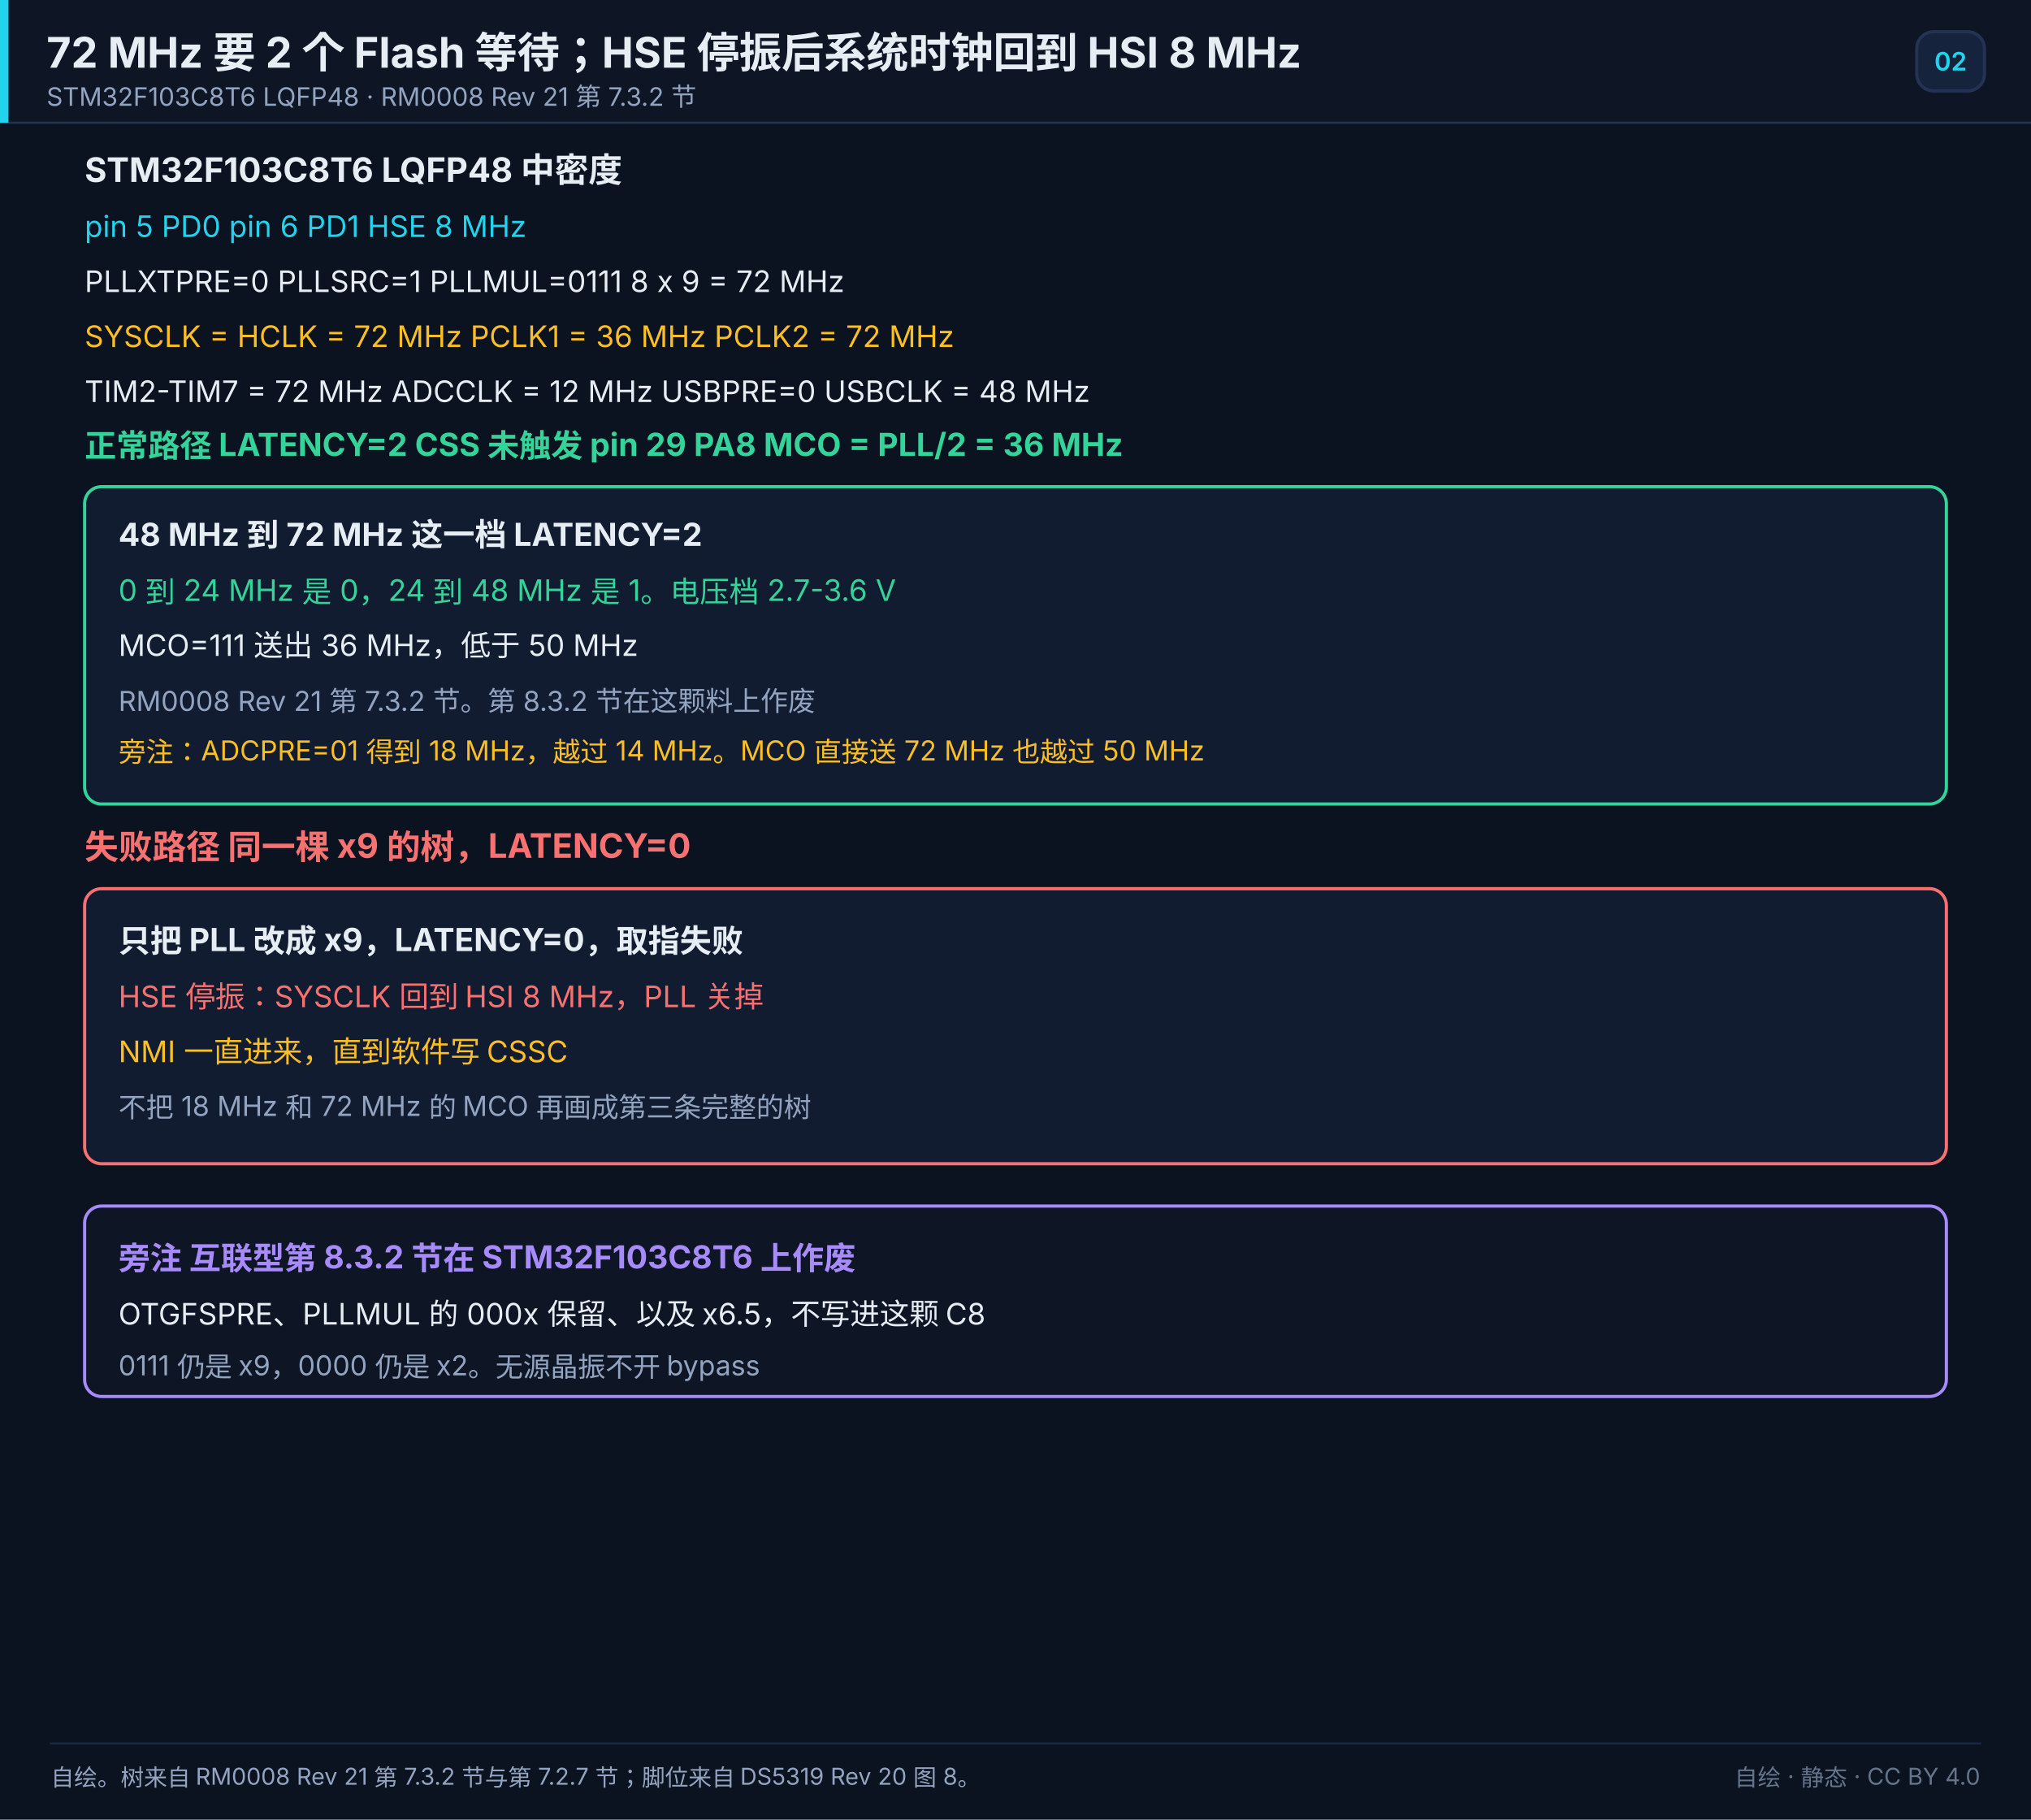
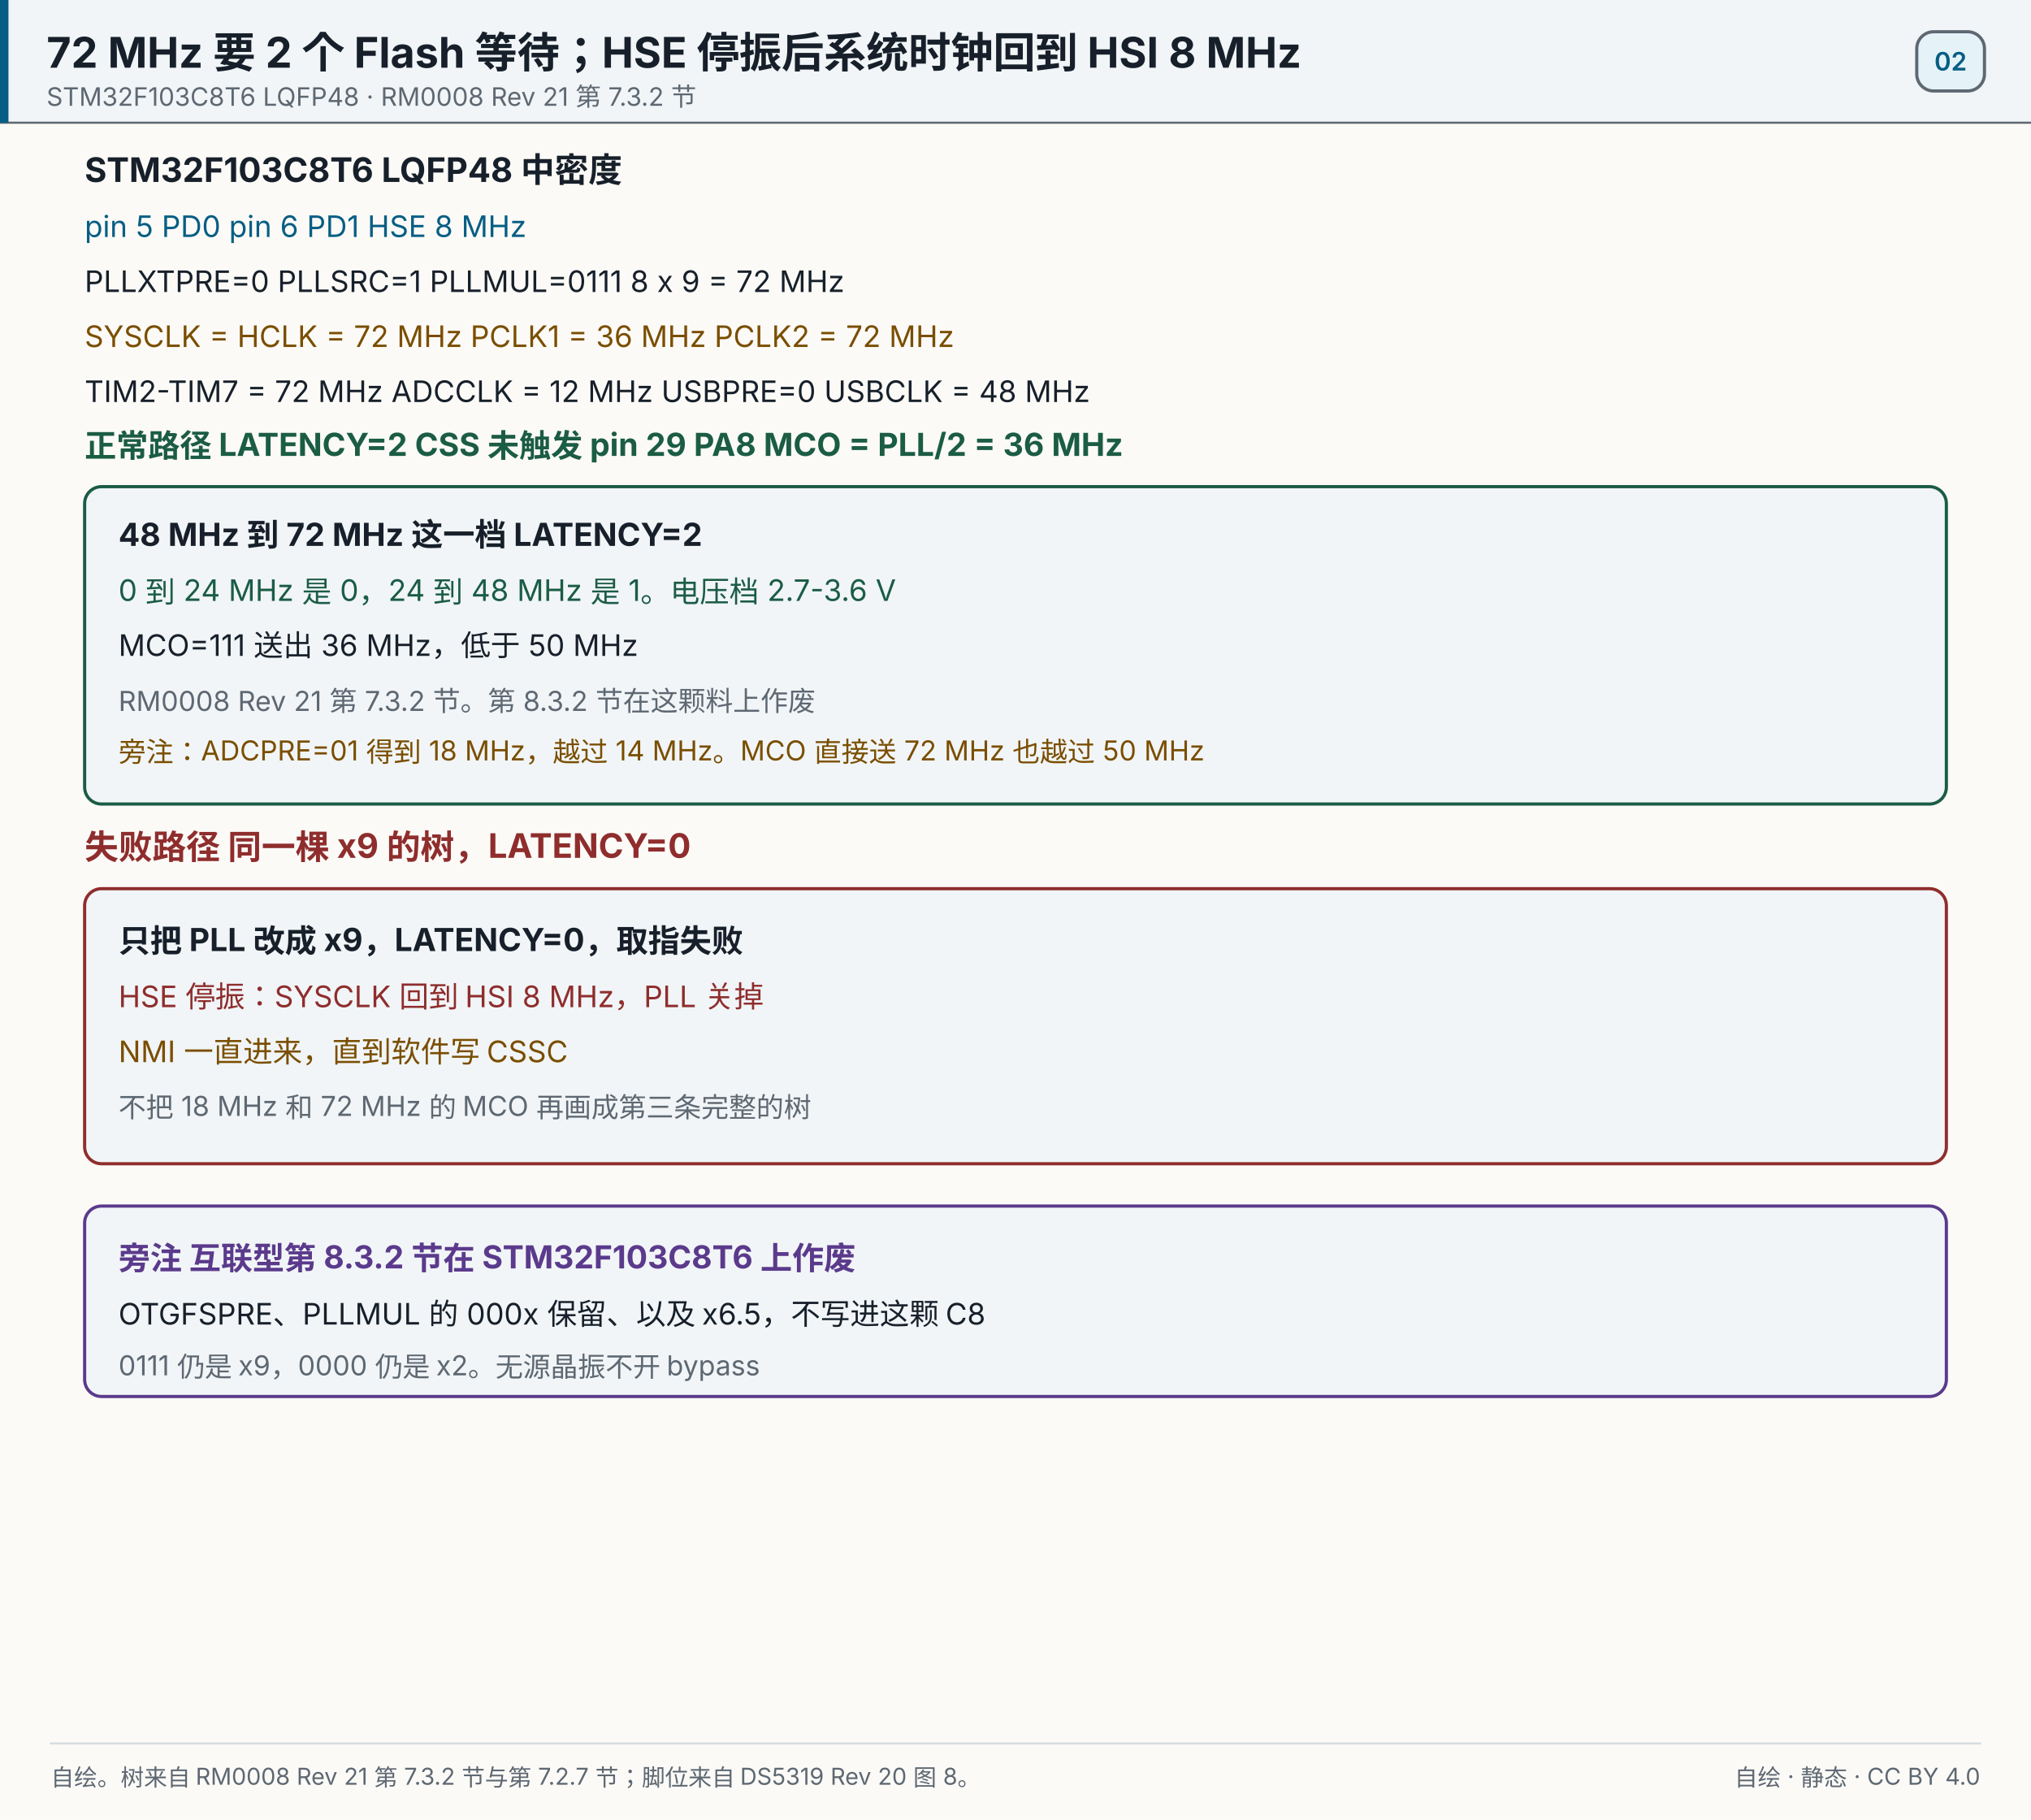
<svg xmlns="http://www.w3.org/2000/svg" width="960" height="860" viewBox="0 0 960 860" role="img" aria-label="72 MHz 要 2 个 Flash 等待；HSE 停振后系统时钟回到 HSI 8 MHz">
-   <rect x="0" y="0" width="960" height="860" fill="#0b1220" />
-   <rect x="0" y="0" width="960" height="58" fill="#0e1626" opacity="1" />
-   <line x1="0" y1="58" x2="960" y2="58" stroke="#243354" stroke-width="1" stroke-linecap="round" opacity="1" />
-   <rect x="0" y="0" width="4" height="58" fill="#22d3ee" opacity="1" />
-   <text x="22" y="32" font-size="20" fill="#e6edf3" text-anchor="start" opacity="1" font-family="'PingFang SC','Hiragino Sans GB','Microsoft YaHei',system-ui,-apple-system,'Segoe UI',sans-serif" font-weight="700">72 MHz 要 2 个 Flash 等待；HSE 停振后系统时钟回到 HSI 8 MHz</text>
-   <text x="22" y="50" font-size="12" fill="#93a4c0" text-anchor="start" opacity="1" font-family="'PingFang SC','Hiragino Sans GB','Microsoft YaHei',system-ui,-apple-system,'Segoe UI',sans-serif">STM32F103C8T6 LQFP48 · RM0008 Rev 21 第 7.3.2 节</text>
-   <rect x="906" y="15" width="32" height="28" fill="#16233c" opacity="1" rx="8" stroke="#243354" stroke-width="1.5" />
-   <text x="922" y="33.32" font-size="12" fill="#22d3ee" text-anchor="middle" opacity="1" font-family="'PingFang SC','Hiragino Sans GB','Microsoft YaHei',system-ui,-apple-system,'Segoe UI',sans-serif" font-weight="600">02</text>
-   <text x="40" y="86" font-size="16" fill="#e6edf3" text-anchor="start" opacity="1" font-family="'PingFang SC','Hiragino Sans GB','Microsoft YaHei',system-ui,-apple-system,'Segoe UI',sans-serif" font-weight="700">STM32F103C8T6  LQFP48  中密度</text>
-   <text x="40" y="112" font-size="14" fill="#22d3ee" text-anchor="start" opacity="1" font-family="'PingFang SC','Hiragino Sans GB','Microsoft YaHei',system-ui,-apple-system,'Segoe UI',sans-serif">pin 5 PD0  pin 6 PD1  HSE 8 MHz</text>
-   <text x="40" y="138" font-size="14" fill="#e6edf3" text-anchor="start" opacity="1" font-family="'PingFang SC','Hiragino Sans GB','Microsoft YaHei',system-ui,-apple-system,'Segoe UI',sans-serif">PLLXTPRE=0  PLLSRC=1  PLLMUL=0111  8 x 9 = 72 MHz</text>
-   <text x="40" y="164" font-size="14" fill="#fbbf24" text-anchor="start" opacity="1" font-family="'PingFang SC','Hiragino Sans GB','Microsoft YaHei',system-ui,-apple-system,'Segoe UI',sans-serif">SYSCLK = HCLK = 72 MHz    PCLK1 = 36 MHz    PCLK2 = 72 MHz</text>
-   <text x="40" y="190" font-size="14" fill="#e6edf3" text-anchor="start" opacity="1" font-family="'PingFang SC','Hiragino Sans GB','Microsoft YaHei',system-ui,-apple-system,'Segoe UI',sans-serif">TIM2-TIM7 = 72 MHz    ADCCLK = 12 MHz    USBPRE=0  USBCLK = 48 MHz</text>
-   <text x="40" y="216" font-size="15" fill="#34d399" text-anchor="start" opacity="1" font-family="'PingFang SC','Hiragino Sans GB','Microsoft YaHei',system-ui,-apple-system,'Segoe UI',sans-serif" font-weight="700">正常路径  LATENCY=2    CSS 未触发    pin 29 PA8  MCO = PLL/2 = 36 MHz</text>
-   <rect x="40" y="230" width="880" height="150" fill="#111c31" opacity="1" rx="8" stroke="#34d399" stroke-width="1.5" />
-   <text x="56" y="258" font-size="15" fill="#e6edf3" text-anchor="start" opacity="1" font-family="'PingFang SC','Hiragino Sans GB','Microsoft YaHei',system-ui,-apple-system,'Segoe UI',sans-serif" font-weight="700">48 MHz 到 72 MHz 这一档 LATENCY=2</text>
-   <text x="56" y="284" font-size="14" fill="#34d399" text-anchor="start" opacity="1" font-family="'PingFang SC','Hiragino Sans GB','Microsoft YaHei',system-ui,-apple-system,'Segoe UI',sans-serif">0 到 24 MHz 是 0，24 到 48 MHz 是 1。电压档 2.7-3.6 V</text>
-   <text x="56" y="310" font-size="14" fill="#e6edf3" text-anchor="start" opacity="1" font-family="'PingFang SC','Hiragino Sans GB','Microsoft YaHei',system-ui,-apple-system,'Segoe UI',sans-serif">MCO=111 送出 36 MHz，低于 50 MHz</text>
-   <text x="56" y="336" font-size="13" fill="#93a4c0" text-anchor="start" opacity="1" font-family="'PingFang SC','Hiragino Sans GB','Microsoft YaHei',system-ui,-apple-system,'Segoe UI',sans-serif">RM0008 Rev 21 第 7.3.2 节。第 8.3.2 节在这颗料上作废</text>
-   <text x="56" y="360" font-size="13" fill="#fbbf24" text-anchor="start" opacity="1" font-family="'PingFang SC','Hiragino Sans GB','Microsoft YaHei',system-ui,-apple-system,'Segoe UI',sans-serif">旁注：ADCPRE=01 得到 18 MHz，越过 14 MHz。MCO 直接送 72 MHz 也越过 50 MHz</text>
-   <text x="40" y="406" font-size="16" fill="#f87171" text-anchor="start" opacity="1" font-family="'PingFang SC','Hiragino Sans GB','Microsoft YaHei',system-ui,-apple-system,'Segoe UI',sans-serif" font-weight="700">失败路径  同一棵 x9 的树，LATENCY=0</text>
-   <rect x="40" y="420" width="880" height="130" fill="#111c31" opacity="1" rx="8" stroke="#f87171" stroke-width="1.5" />
-   <text x="56" y="450" font-size="15" fill="#e6edf3" text-anchor="start" opacity="1" font-family="'PingFang SC','Hiragino Sans GB','Microsoft YaHei',system-ui,-apple-system,'Segoe UI',sans-serif" font-weight="700">只把 PLL 改成 x9，LATENCY=0，取指失败</text>
-   <text x="56" y="476" font-size="14" fill="#f87171" text-anchor="start" opacity="1" font-family="'PingFang SC','Hiragino Sans GB','Microsoft YaHei',system-ui,-apple-system,'Segoe UI',sans-serif">HSE 停振：SYSCLK 回到 HSI 8 MHz，PLL 关掉</text>
-   <text x="56" y="502" font-size="14" fill="#fbbf24" text-anchor="start" opacity="1" font-family="'PingFang SC','Hiragino Sans GB','Microsoft YaHei',system-ui,-apple-system,'Segoe UI',sans-serif">NMI 一直进来，直到软件写 CSSC</text>
-   <text x="56" y="528" font-size="13" fill="#93a4c0" text-anchor="start" opacity="1" font-family="'PingFang SC','Hiragino Sans GB','Microsoft YaHei',system-ui,-apple-system,'Segoe UI',sans-serif">不把 18 MHz 和 72 MHz 的 MCO 再画成第三条完整的树</text>
-   <rect x="40" y="570" width="880" height="90" fill="#0e1626" opacity="1" rx="8" stroke="#a78bfa" stroke-width="1.5" />
-   <text x="56" y="600" font-size="15" fill="#a78bfa" text-anchor="start" opacity="1" font-family="'PingFang SC','Hiragino Sans GB','Microsoft YaHei',system-ui,-apple-system,'Segoe UI',sans-serif" font-weight="700">旁注  互联型第 8.3.2 节在 STM32F103C8T6 上作废</text>
-   <text x="56" y="626" font-size="14" fill="#e6edf3" text-anchor="start" opacity="1" font-family="'PingFang SC','Hiragino Sans GB','Microsoft YaHei',system-ui,-apple-system,'Segoe UI',sans-serif">OTGFSPRE、PLLMUL 的 000x 保留、以及 x6.5，不写进这颗 C8</text>
-   <text x="56" y="650" font-size="13" fill="#93a4c0" text-anchor="start" opacity="1" font-family="'PingFang SC','Hiragino Sans GB','Microsoft YaHei',system-ui,-apple-system,'Segoe UI',sans-serif">0111 仍是 x9，0000 仍是 x2。无源晶振不开 bypass</text>
-   <line x1="24" y1="824" x2="936" y2="824" stroke="#1a2742" stroke-width="1" stroke-linecap="round" opacity="1" />
-   <text x="24" y="844" font-size="11" fill="#93a4c0" text-anchor="start" opacity="1" font-family="'PingFang SC','Hiragino Sans GB','Microsoft YaHei',system-ui,-apple-system,'Segoe UI',sans-serif">自绘。树来自 RM0008 Rev 21 第 7.3.2 节与第 7.2.7 节；脚位来自 DS5319 Rev 20 图 8。</text>
-   <text x="936" y="844" font-size="11" fill="#64748b" text-anchor="end" opacity="1" font-family="'PingFang SC','Hiragino Sans GB','Microsoft YaHei',system-ui,-apple-system,'Segoe UI',sans-serif">自绘 · 静态 · CC BY 4.0</text>
+   <rect x="0" y="0" width="960" height="860" fill="#fbfaf7" />
+   <rect x="0" y="0" width="960" height="58" fill="#f1f5f7" opacity="1" />
+   <line x1="0" y1="58" x2="960" y2="58" stroke="#5e6872" stroke-width="1" stroke-linecap="round" opacity="1" />
+   <rect x="0" y="0" width="4" height="58" fill="#075e84" opacity="1" />
+   <text x="22" y="32" font-size="20" fill="#17202a" text-anchor="start" opacity="1" font-family="'PingFang SC','Hiragino Sans GB','Microsoft YaHei',system-ui,-apple-system,'Segoe UI',sans-serif" font-weight="700">72 MHz 要 2 个 Flash 等待；HSE 停振后系统时钟回到 HSI 8 MHz</text>
+   <text x="22" y="50" font-size="12" fill="#5e6872" text-anchor="start" opacity="1" font-family="'PingFang SC','Hiragino Sans GB','Microsoft YaHei',system-ui,-apple-system,'Segoe UI',sans-serif">STM32F103C8T6 LQFP48 · RM0008 Rev 21 第 7.3.2 节</text>
+   <rect x="906" y="15" width="32" height="28" fill="#e5f3f8" opacity="1" rx="8" stroke="#5e6872" stroke-width="1.5" />
+   <text x="922" y="33.32" font-size="12" fill="#075e84" text-anchor="middle" opacity="1" font-family="'PingFang SC','Hiragino Sans GB','Microsoft YaHei',system-ui,-apple-system,'Segoe UI',sans-serif" font-weight="600">02</text>
+   <text x="40" y="86" font-size="16" fill="#17202a" text-anchor="start" opacity="1" font-family="'PingFang SC','Hiragino Sans GB','Microsoft YaHei',system-ui,-apple-system,'Segoe UI',sans-serif" font-weight="700">STM32F103C8T6  LQFP48  中密度</text>
+   <text x="40" y="112" font-size="14" fill="#075e84" text-anchor="start" opacity="1" font-family="'PingFang SC','Hiragino Sans GB','Microsoft YaHei',system-ui,-apple-system,'Segoe UI',sans-serif">pin 5 PD0  pin 6 PD1  HSE 8 MHz</text>
+   <text x="40" y="138" font-size="14" fill="#17202a" text-anchor="start" opacity="1" font-family="'PingFang SC','Hiragino Sans GB','Microsoft YaHei',system-ui,-apple-system,'Segoe UI',sans-serif">PLLXTPRE=0  PLLSRC=1  PLLMUL=0111  8 x 9 = 72 MHz</text>
+   <text x="40" y="164" font-size="14" fill="#7a4e00" text-anchor="start" opacity="1" font-family="'PingFang SC','Hiragino Sans GB','Microsoft YaHei',system-ui,-apple-system,'Segoe UI',sans-serif">SYSCLK = HCLK = 72 MHz    PCLK1 = 36 MHz    PCLK2 = 72 MHz</text>
+   <text x="40" y="190" font-size="14" fill="#17202a" text-anchor="start" opacity="1" font-family="'PingFang SC','Hiragino Sans GB','Microsoft YaHei',system-ui,-apple-system,'Segoe UI',sans-serif">TIM2-TIM7 = 72 MHz    ADCCLK = 12 MHz    USBPRE=0  USBCLK = 48 MHz</text>
+   <text x="40" y="216" font-size="15" fill="#1b5c45" text-anchor="start" opacity="1" font-family="'PingFang SC','Hiragino Sans GB','Microsoft YaHei',system-ui,-apple-system,'Segoe UI',sans-serif" font-weight="700">正常路径  LATENCY=2    CSS 未触发    pin 29 PA8  MCO = PLL/2 = 36 MHz</text>
+   <rect x="40" y="230" width="880" height="150" fill="#f1f5f7" opacity="1" rx="8" stroke="#1b5c45" stroke-width="1.5" />
+   <text x="56" y="258" font-size="15" fill="#17202a" text-anchor="start" opacity="1" font-family="'PingFang SC','Hiragino Sans GB','Microsoft YaHei',system-ui,-apple-system,'Segoe UI',sans-serif" font-weight="700">48 MHz 到 72 MHz 这一档 LATENCY=2</text>
+   <text x="56" y="284" font-size="14" fill="#1b5c45" text-anchor="start" opacity="1" font-family="'PingFang SC','Hiragino Sans GB','Microsoft YaHei',system-ui,-apple-system,'Segoe UI',sans-serif">0 到 24 MHz 是 0，24 到 48 MHz 是 1。电压档 2.7-3.6 V</text>
+   <text x="56" y="310" font-size="14" fill="#17202a" text-anchor="start" opacity="1" font-family="'PingFang SC','Hiragino Sans GB','Microsoft YaHei',system-ui,-apple-system,'Segoe UI',sans-serif">MCO=111 送出 36 MHz，低于 50 MHz</text>
+   <text x="56" y="336" font-size="13" fill="#5e6872" text-anchor="start" opacity="1" font-family="'PingFang SC','Hiragino Sans GB','Microsoft YaHei',system-ui,-apple-system,'Segoe UI',sans-serif">RM0008 Rev 21 第 7.3.2 节。第 8.3.2 节在这颗料上作废</text>
+   <text x="56" y="360" font-size="13" fill="#7a4e00" text-anchor="start" opacity="1" font-family="'PingFang SC','Hiragino Sans GB','Microsoft YaHei',system-ui,-apple-system,'Segoe UI',sans-serif">旁注：ADCPRE=01 得到 18 MHz，越过 14 MHz。MCO 直接送 72 MHz 也越过 50 MHz</text>
+   <text x="40" y="406" font-size="16" fill="#8f2d2d" text-anchor="start" opacity="1" font-family="'PingFang SC','Hiragino Sans GB','Microsoft YaHei',system-ui,-apple-system,'Segoe UI',sans-serif" font-weight="700">失败路径  同一棵 x9 的树，LATENCY=0</text>
+   <rect x="40" y="420" width="880" height="130" fill="#f1f5f7" opacity="1" rx="8" stroke="#8f2d2d" stroke-width="1.5" />
+   <text x="56" y="450" font-size="15" fill="#17202a" text-anchor="start" opacity="1" font-family="'PingFang SC','Hiragino Sans GB','Microsoft YaHei',system-ui,-apple-system,'Segoe UI',sans-serif" font-weight="700">只把 PLL 改成 x9，LATENCY=0，取指失败</text>
+   <text x="56" y="476" font-size="14" fill="#8f2d2d" text-anchor="start" opacity="1" font-family="'PingFang SC','Hiragino Sans GB','Microsoft YaHei',system-ui,-apple-system,'Segoe UI',sans-serif">HSE 停振：SYSCLK 回到 HSI 8 MHz，PLL 关掉</text>
+   <text x="56" y="502" font-size="14" fill="#7a4e00" text-anchor="start" opacity="1" font-family="'PingFang SC','Hiragino Sans GB','Microsoft YaHei',system-ui,-apple-system,'Segoe UI',sans-serif">NMI 一直进来，直到软件写 CSSC</text>
+   <text x="56" y="528" font-size="13" fill="#5e6872" text-anchor="start" opacity="1" font-family="'PingFang SC','Hiragino Sans GB','Microsoft YaHei',system-ui,-apple-system,'Segoe UI',sans-serif">不把 18 MHz 和 72 MHz 的 MCO 再画成第三条完整的树</text>
+   <rect x="40" y="570" width="880" height="90" fill="#f1f5f7" opacity="1" rx="8" stroke="#5b3a8c" stroke-width="1.5" />
+   <text x="56" y="600" font-size="15" fill="#5b3a8c" text-anchor="start" opacity="1" font-family="'PingFang SC','Hiragino Sans GB','Microsoft YaHei',system-ui,-apple-system,'Segoe UI',sans-serif" font-weight="700">旁注  互联型第 8.3.2 节在 STM32F103C8T6 上作废</text>
+   <text x="56" y="626" font-size="14" fill="#17202a" text-anchor="start" opacity="1" font-family="'PingFang SC','Hiragino Sans GB','Microsoft YaHei',system-ui,-apple-system,'Segoe UI',sans-serif">OTGFSPRE、PLLMUL 的 000x 保留、以及 x6.5，不写进这颗 C8</text>
+   <text x="56" y="650" font-size="13" fill="#5e6872" text-anchor="start" opacity="1" font-family="'PingFang SC','Hiragino Sans GB','Microsoft YaHei',system-ui,-apple-system,'Segoe UI',sans-serif">0111 仍是 x9，0000 仍是 x2。无源晶振不开 bypass</text>
+   <line x1="24" y1="824" x2="936" y2="824" stroke="#d7dce1" stroke-width="1" stroke-linecap="round" opacity="1" />
+   <text x="24" y="844" font-size="11" fill="#5e6872" text-anchor="start" opacity="1" font-family="'PingFang SC','Hiragino Sans GB','Microsoft YaHei',system-ui,-apple-system,'Segoe UI',sans-serif">自绘。树来自 RM0008 Rev 21 第 7.3.2 节与第 7.2.7 节；脚位来自 DS5319 Rev 20 图 8。</text>
+   <text x="936" y="844" font-size="11" fill="#5e6872" text-anchor="end" opacity="1" font-family="'PingFang SC','Hiragino Sans GB','Microsoft YaHei',system-ui,-apple-system,'Segoe UI',sans-serif">自绘 · 静态 · CC BY 4.0</text>
</svg>
